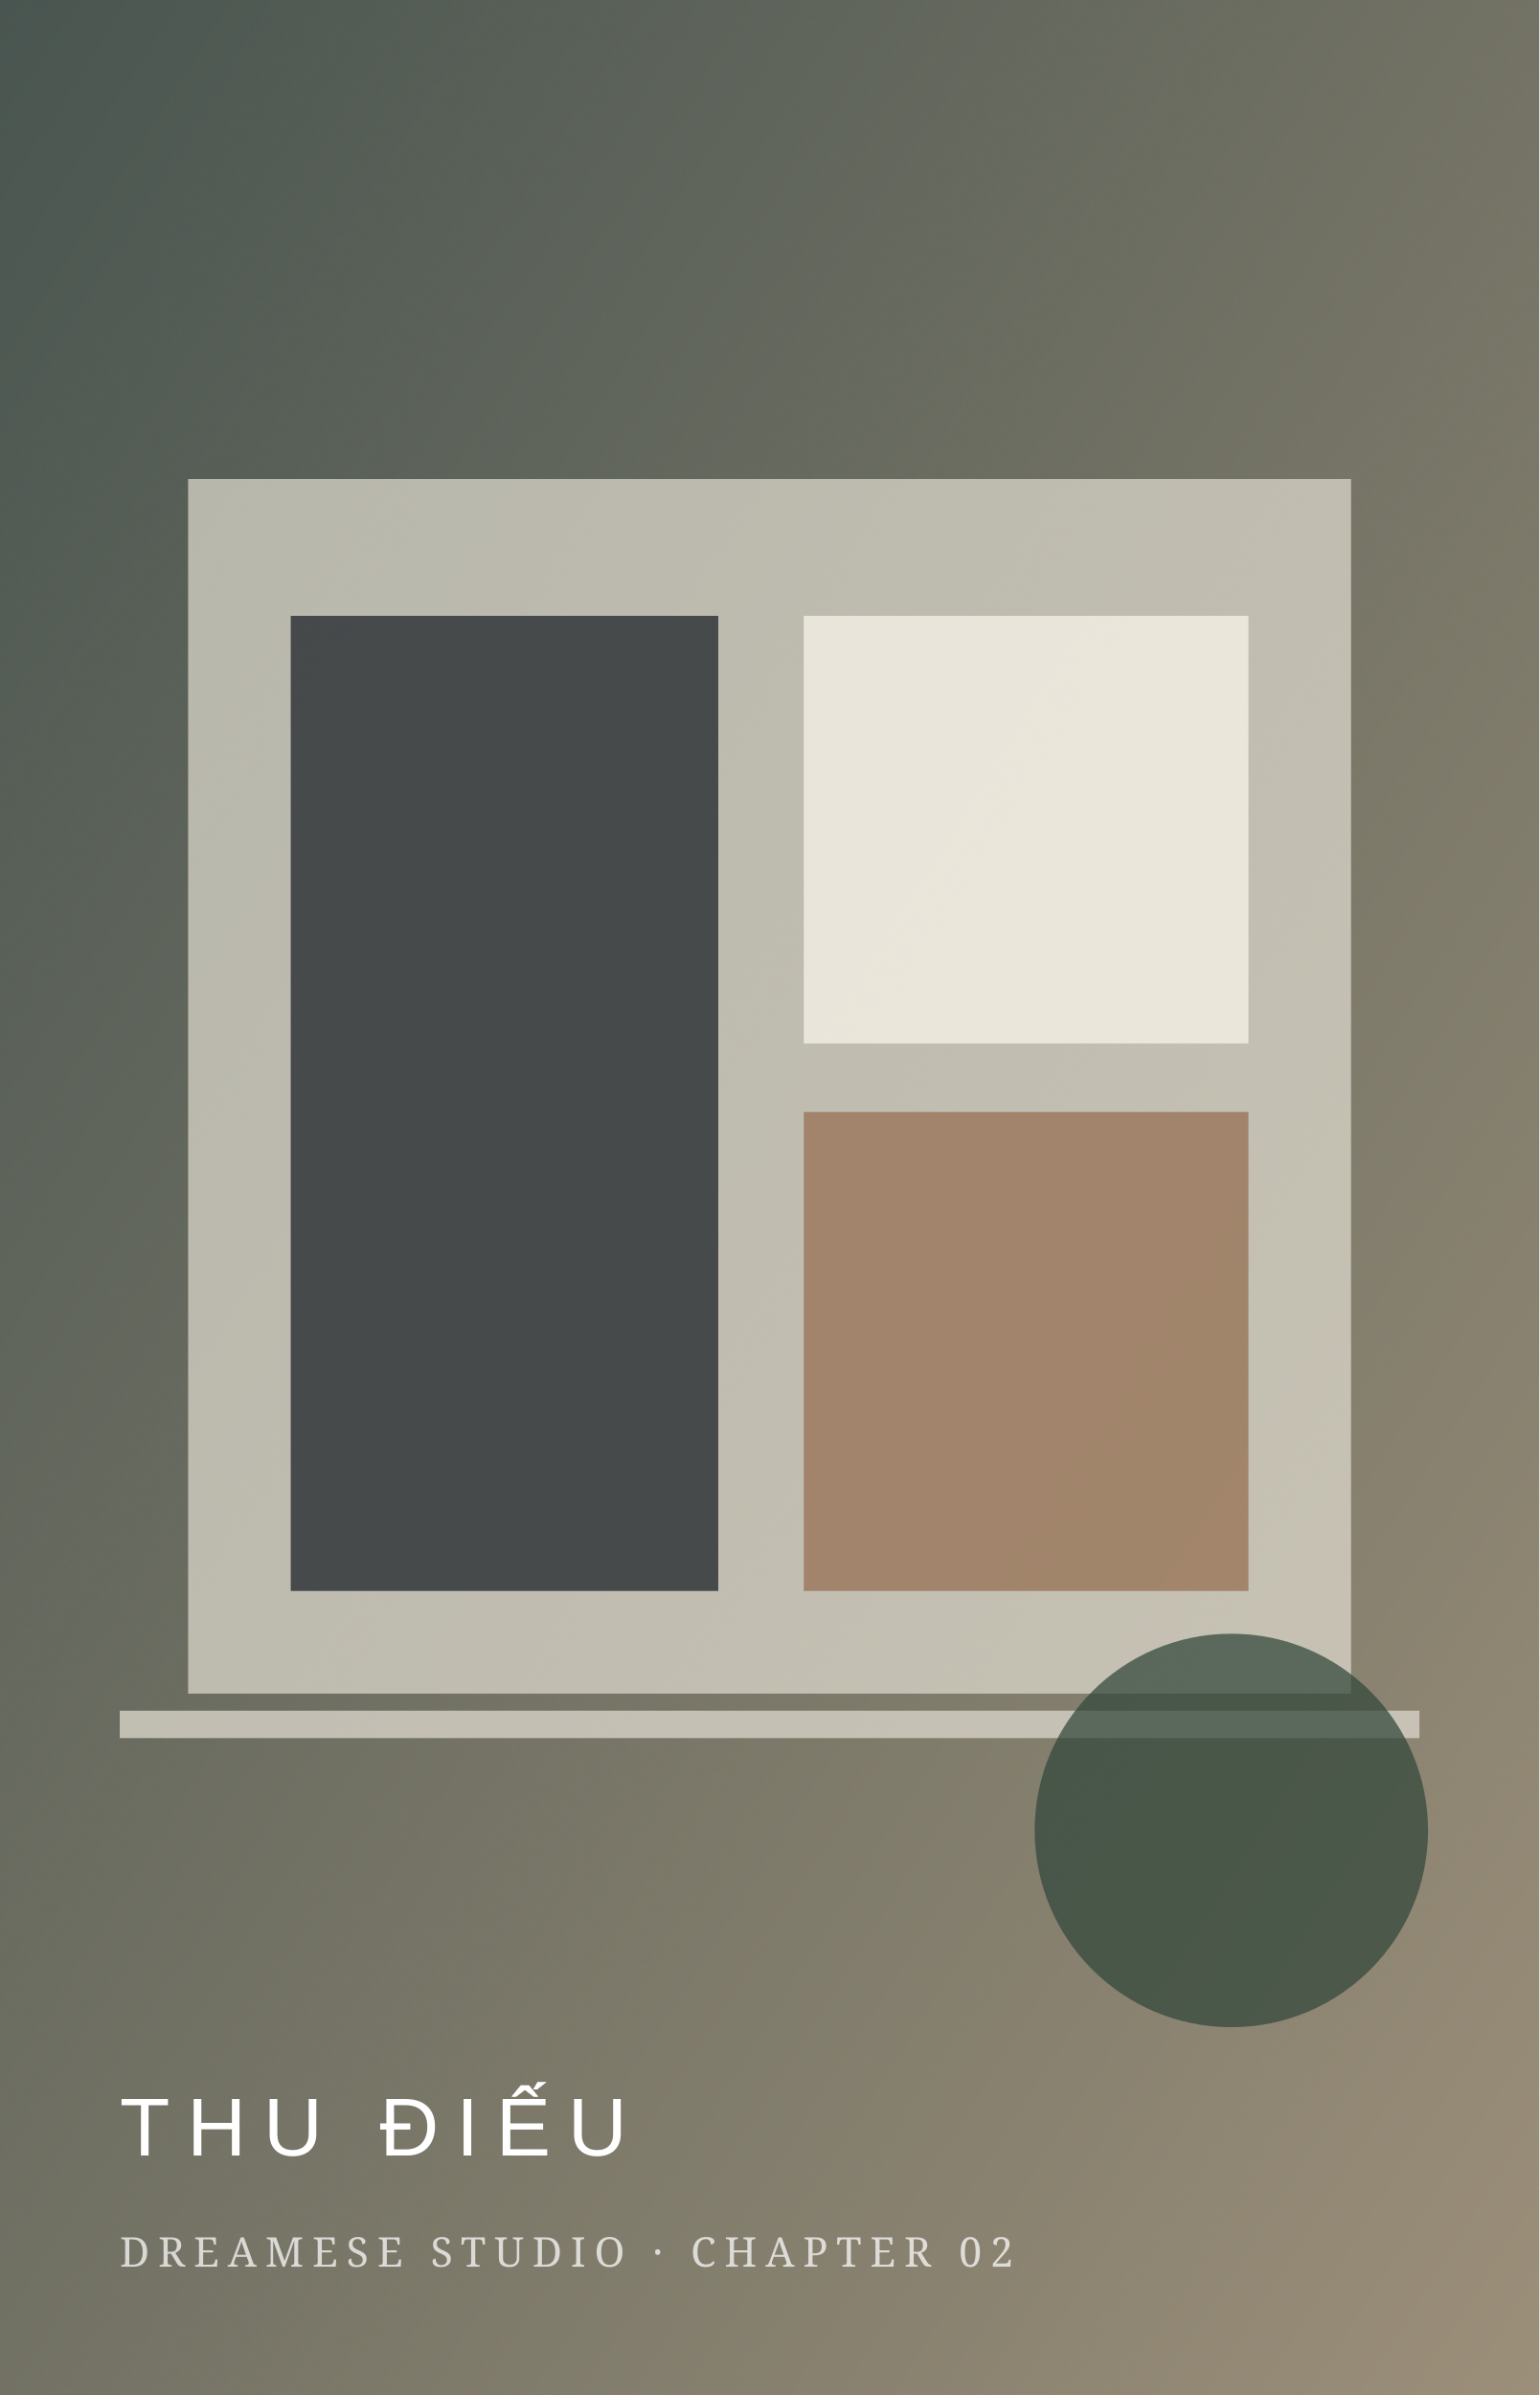
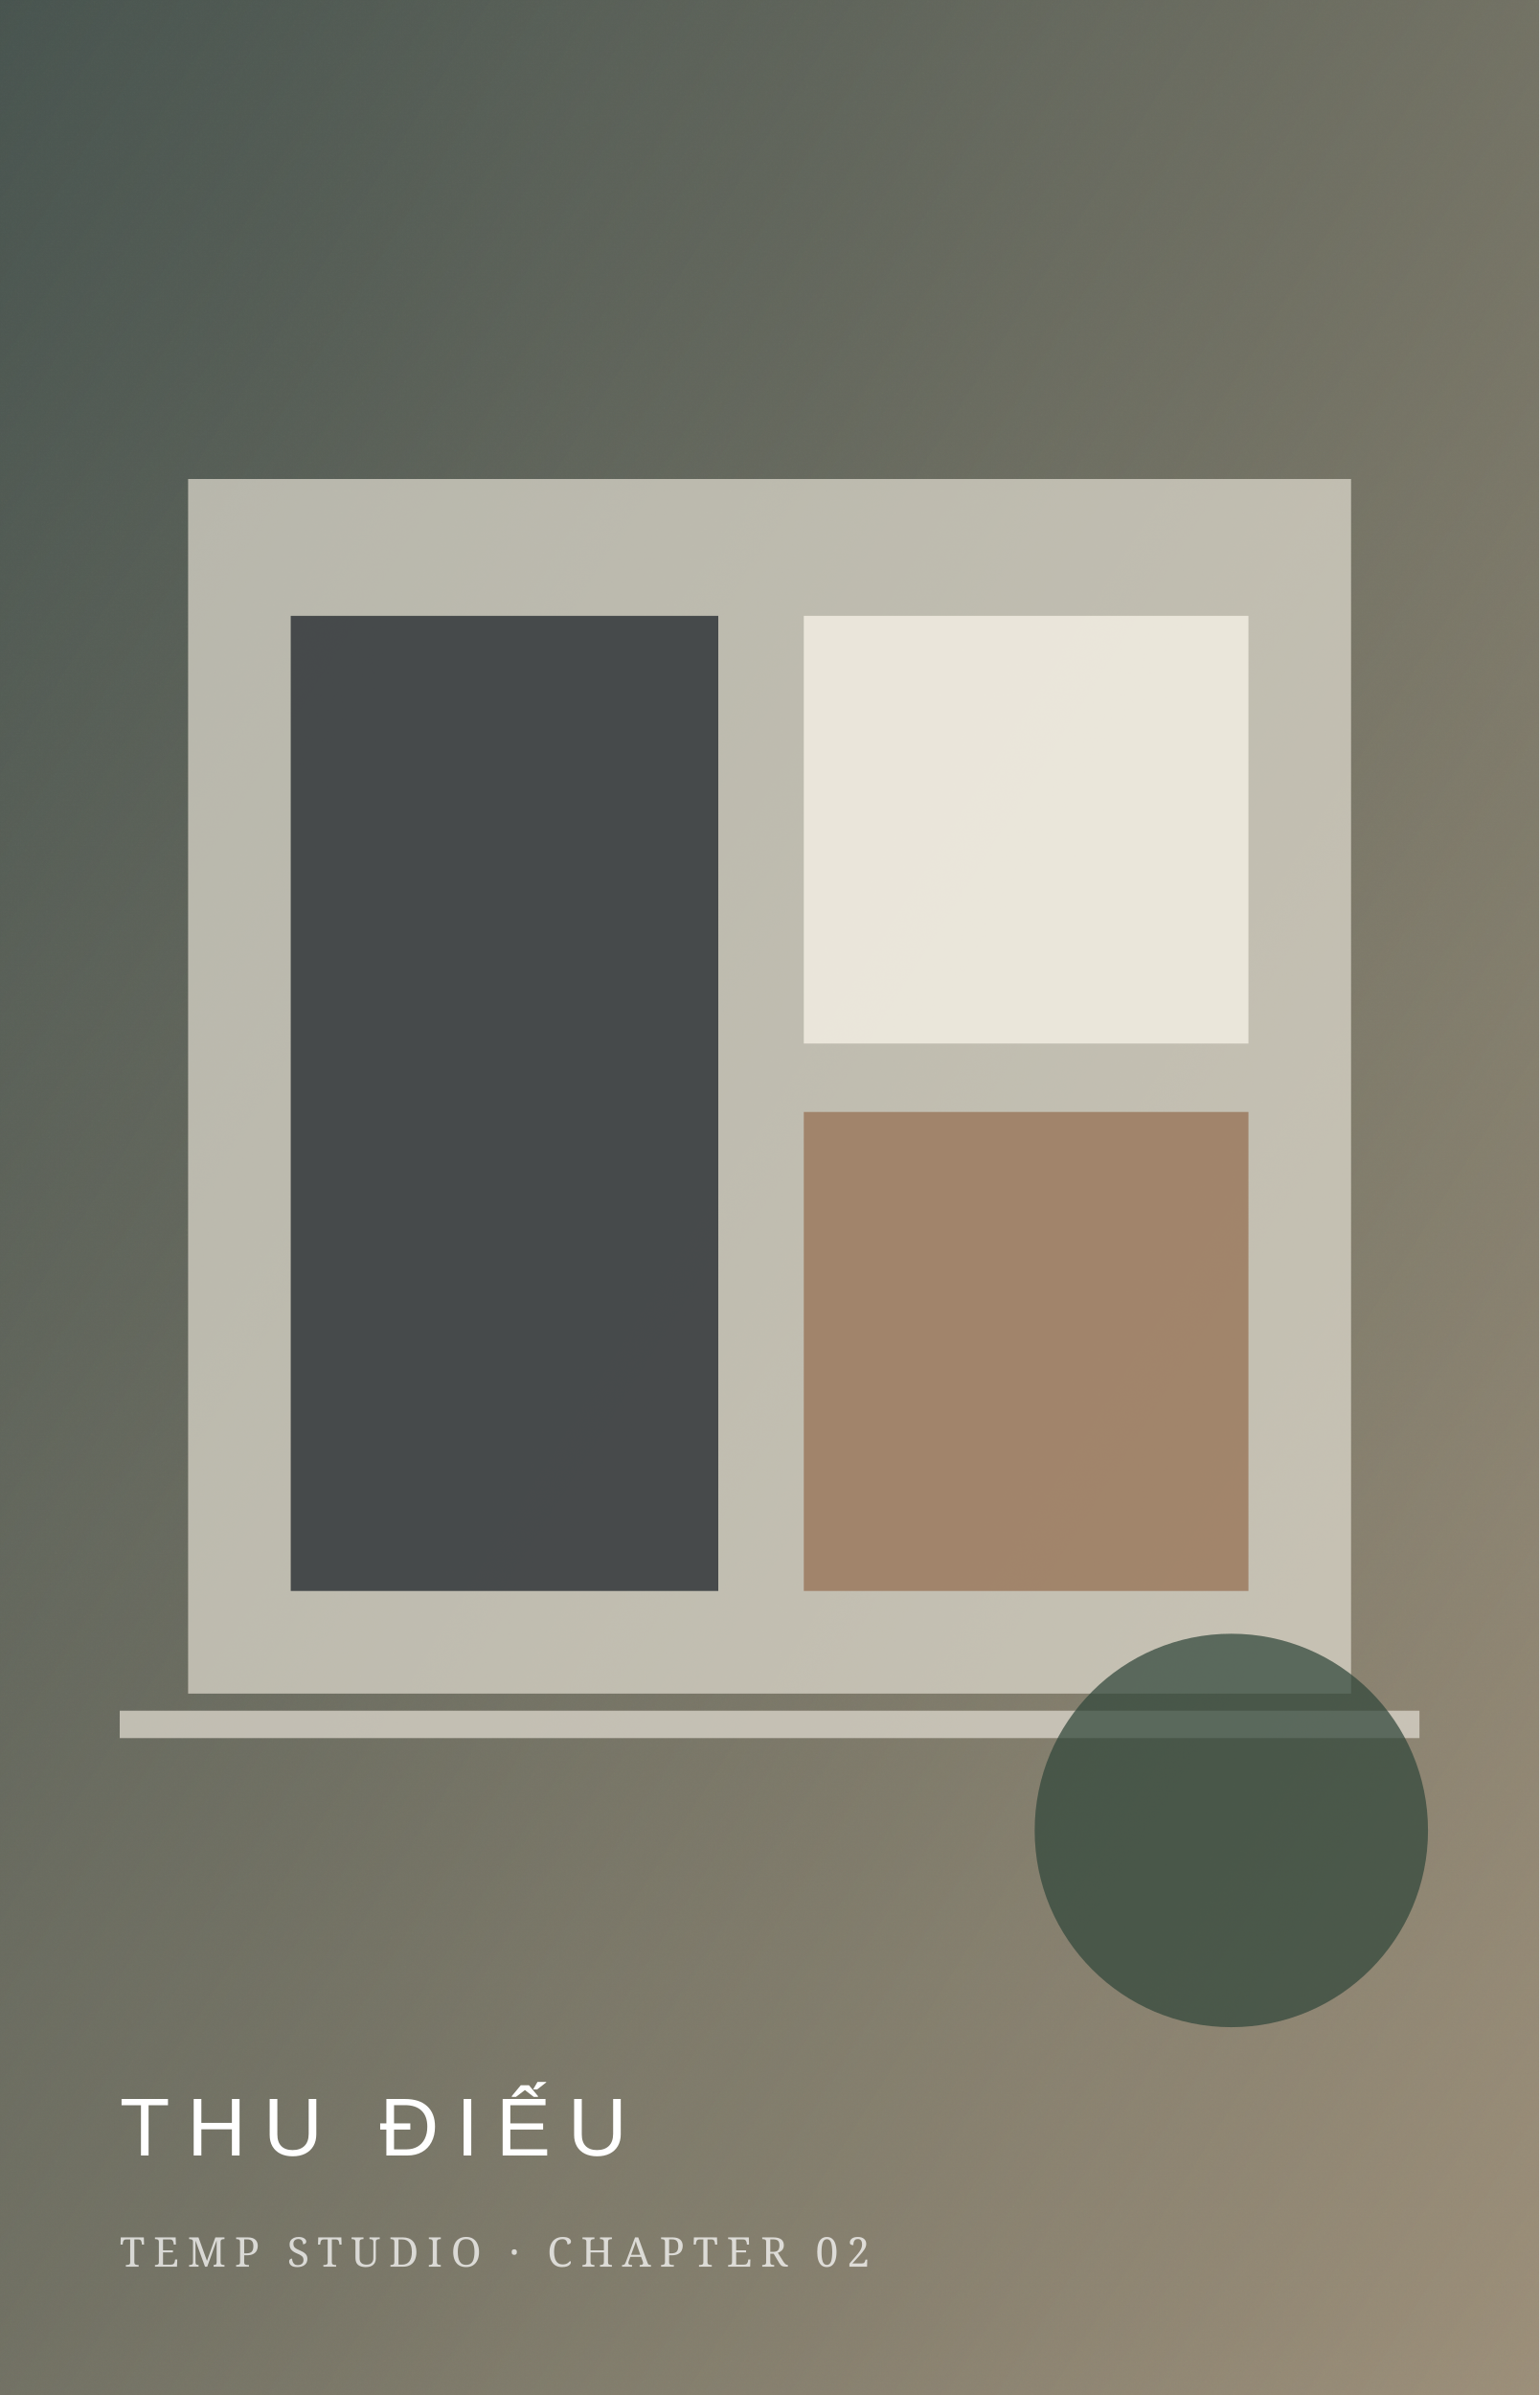
<svg xmlns="http://www.w3.org/2000/svg" viewBox="0 0 900 1400">
  <defs>
    <linearGradient id="g" x1="0" y1="0" x2="1" y2="1">
      <stop stop-color="#48544f" />
      <stop offset="1" stop-color="#9c8f79" />
    </linearGradient>
    <filter id="n">
      <feTurbulence baseFrequency=".72" numOctaves="3" seed="2" stitchTiles="stitch" />
      <feColorMatrix values="1 0 0 0 0  0 1 0 0 0  0 0 1 0 0  0 0 0 .12 0" />
    </filter>
  </defs>
  <rect width="900" height="1400" fill="url(#g)" />
  <rect width="900" height="1400" filter="url(#n)" opacity=".32" />
  <rect x="110" y="280" width="680" height="710" fill="#ded9cd" opacity=".72" />
  <rect x="170" y="360" width="250" height="570" fill="#31363a" opacity=".85" />
  <rect x="470" y="360" width="260" height="250" fill="#eeeadf" opacity=".9" />
  <rect x="470" y="650" width="260" height="280" fill="#9a775c" opacity=".82" />
  <rect x="70" y="1000" width="760" height="16" fill="#d7d2c7" opacity=".8" />
  <circle cx="720" cy="1070" r="115" fill="#31463a" opacity=".72" />
  <text x="70" y="1260" fill="white" font-family="Arial, Helvetica, sans-serif" font-size="48" letter-spacing="10">THU ĐIẾU</text>
-   <text x="70" y="1325" fill="white" opacity=".72" font-family="Georgia, serif" font-size="24" letter-spacing="5">DREAMESE STUDIO · CHAPTER 02</text>
+   <text x="70" y="1325" fill="white" opacity=".72" font-family="Georgia, serif" font-size="24" letter-spacing="5">TEMP STUDIO · CHAPTER 02</text>
</svg>
